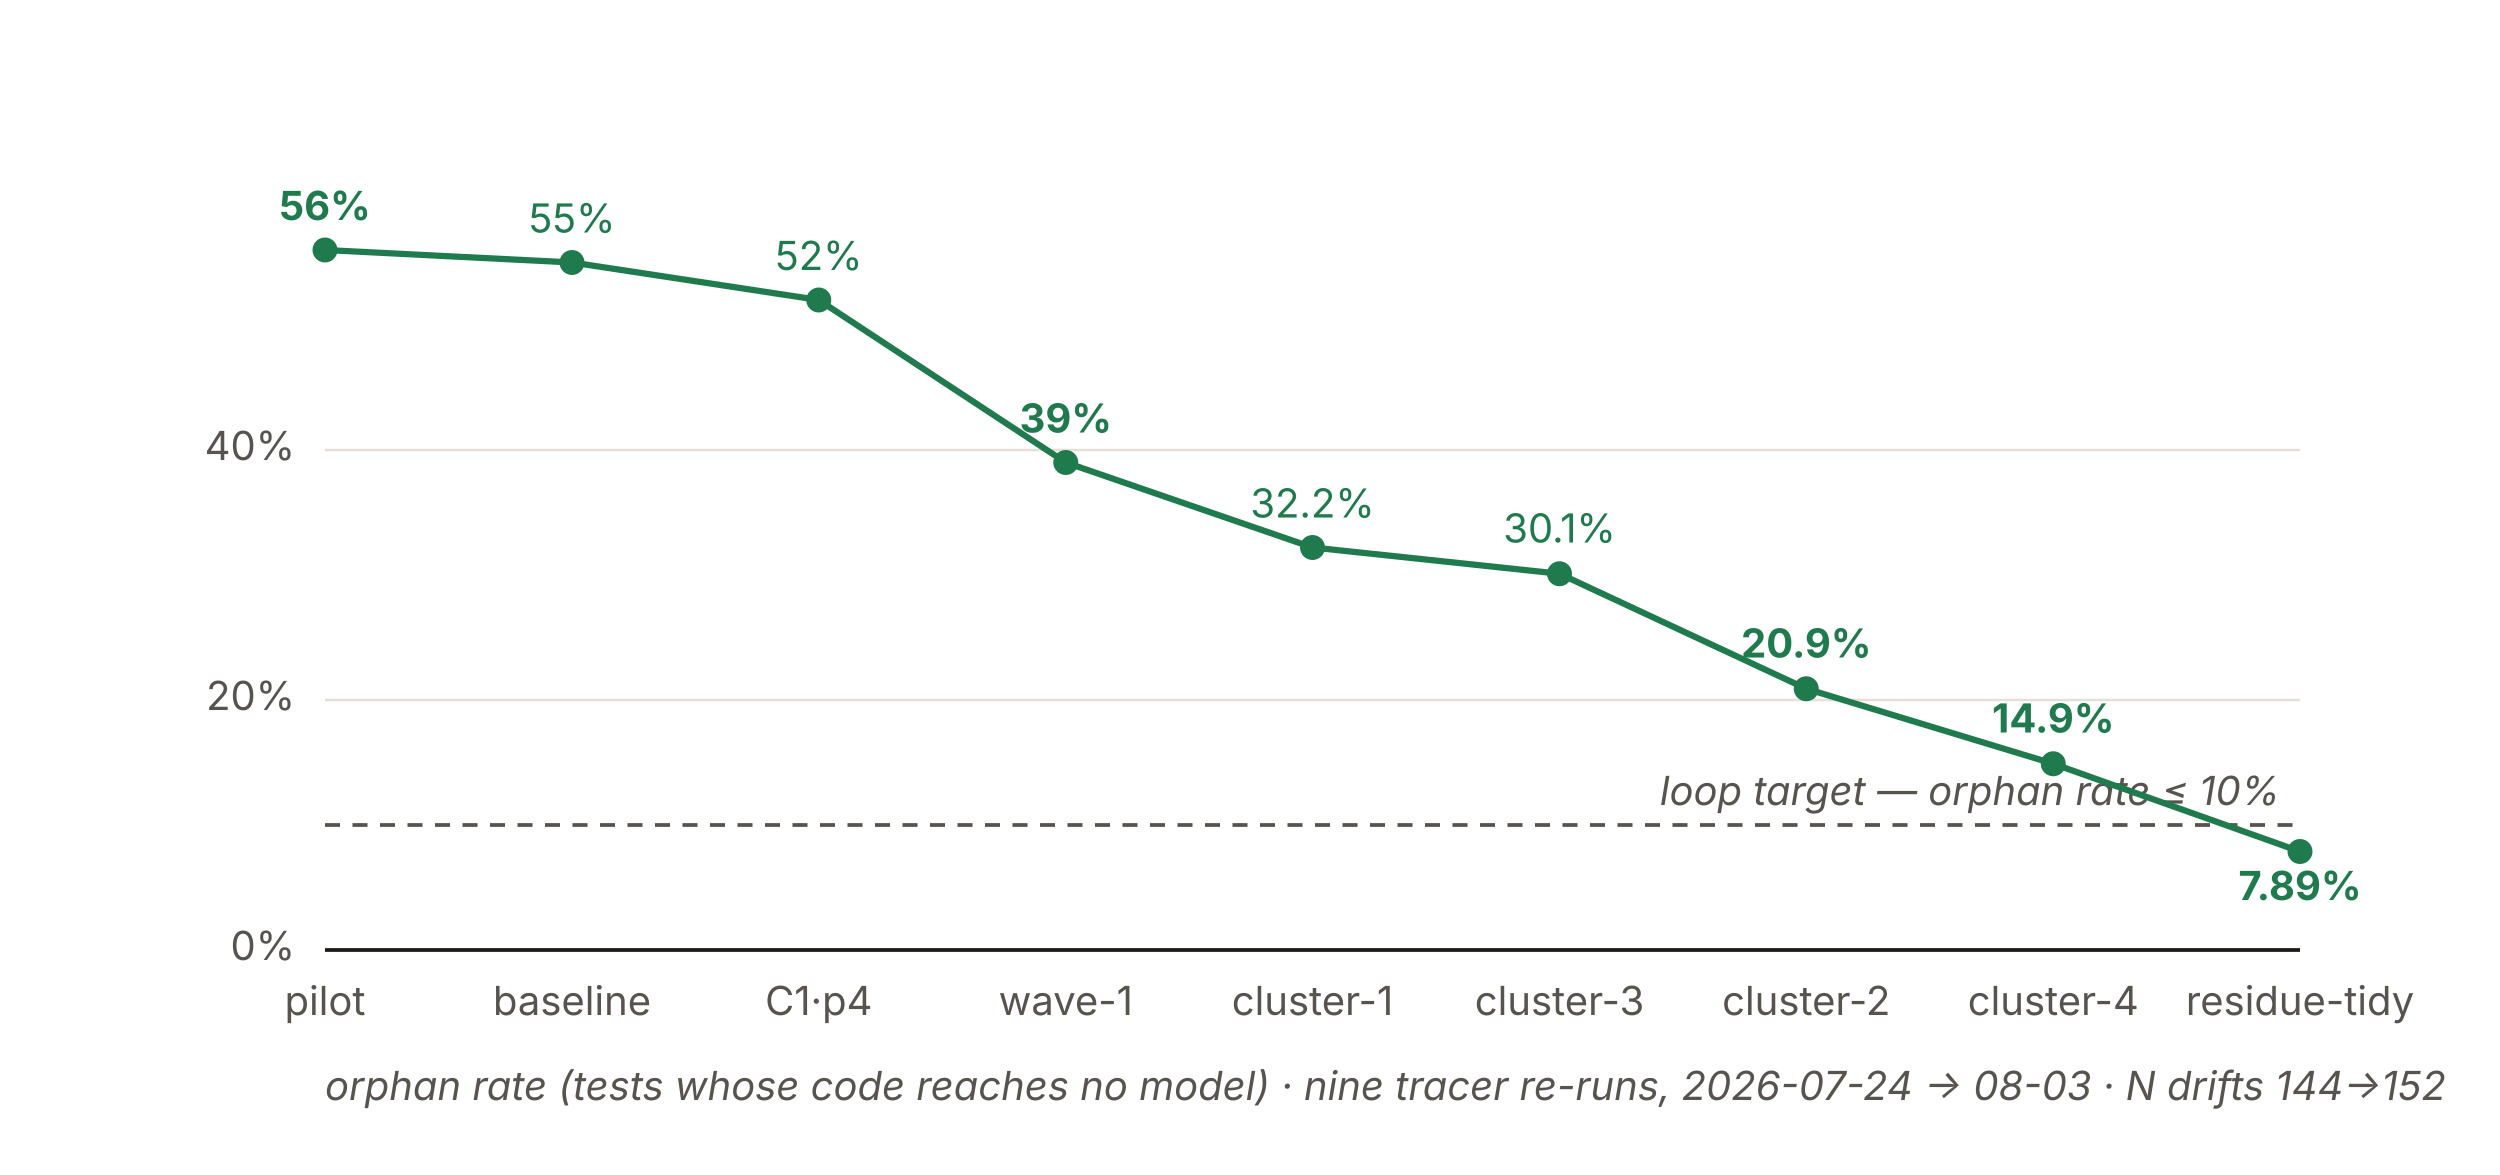
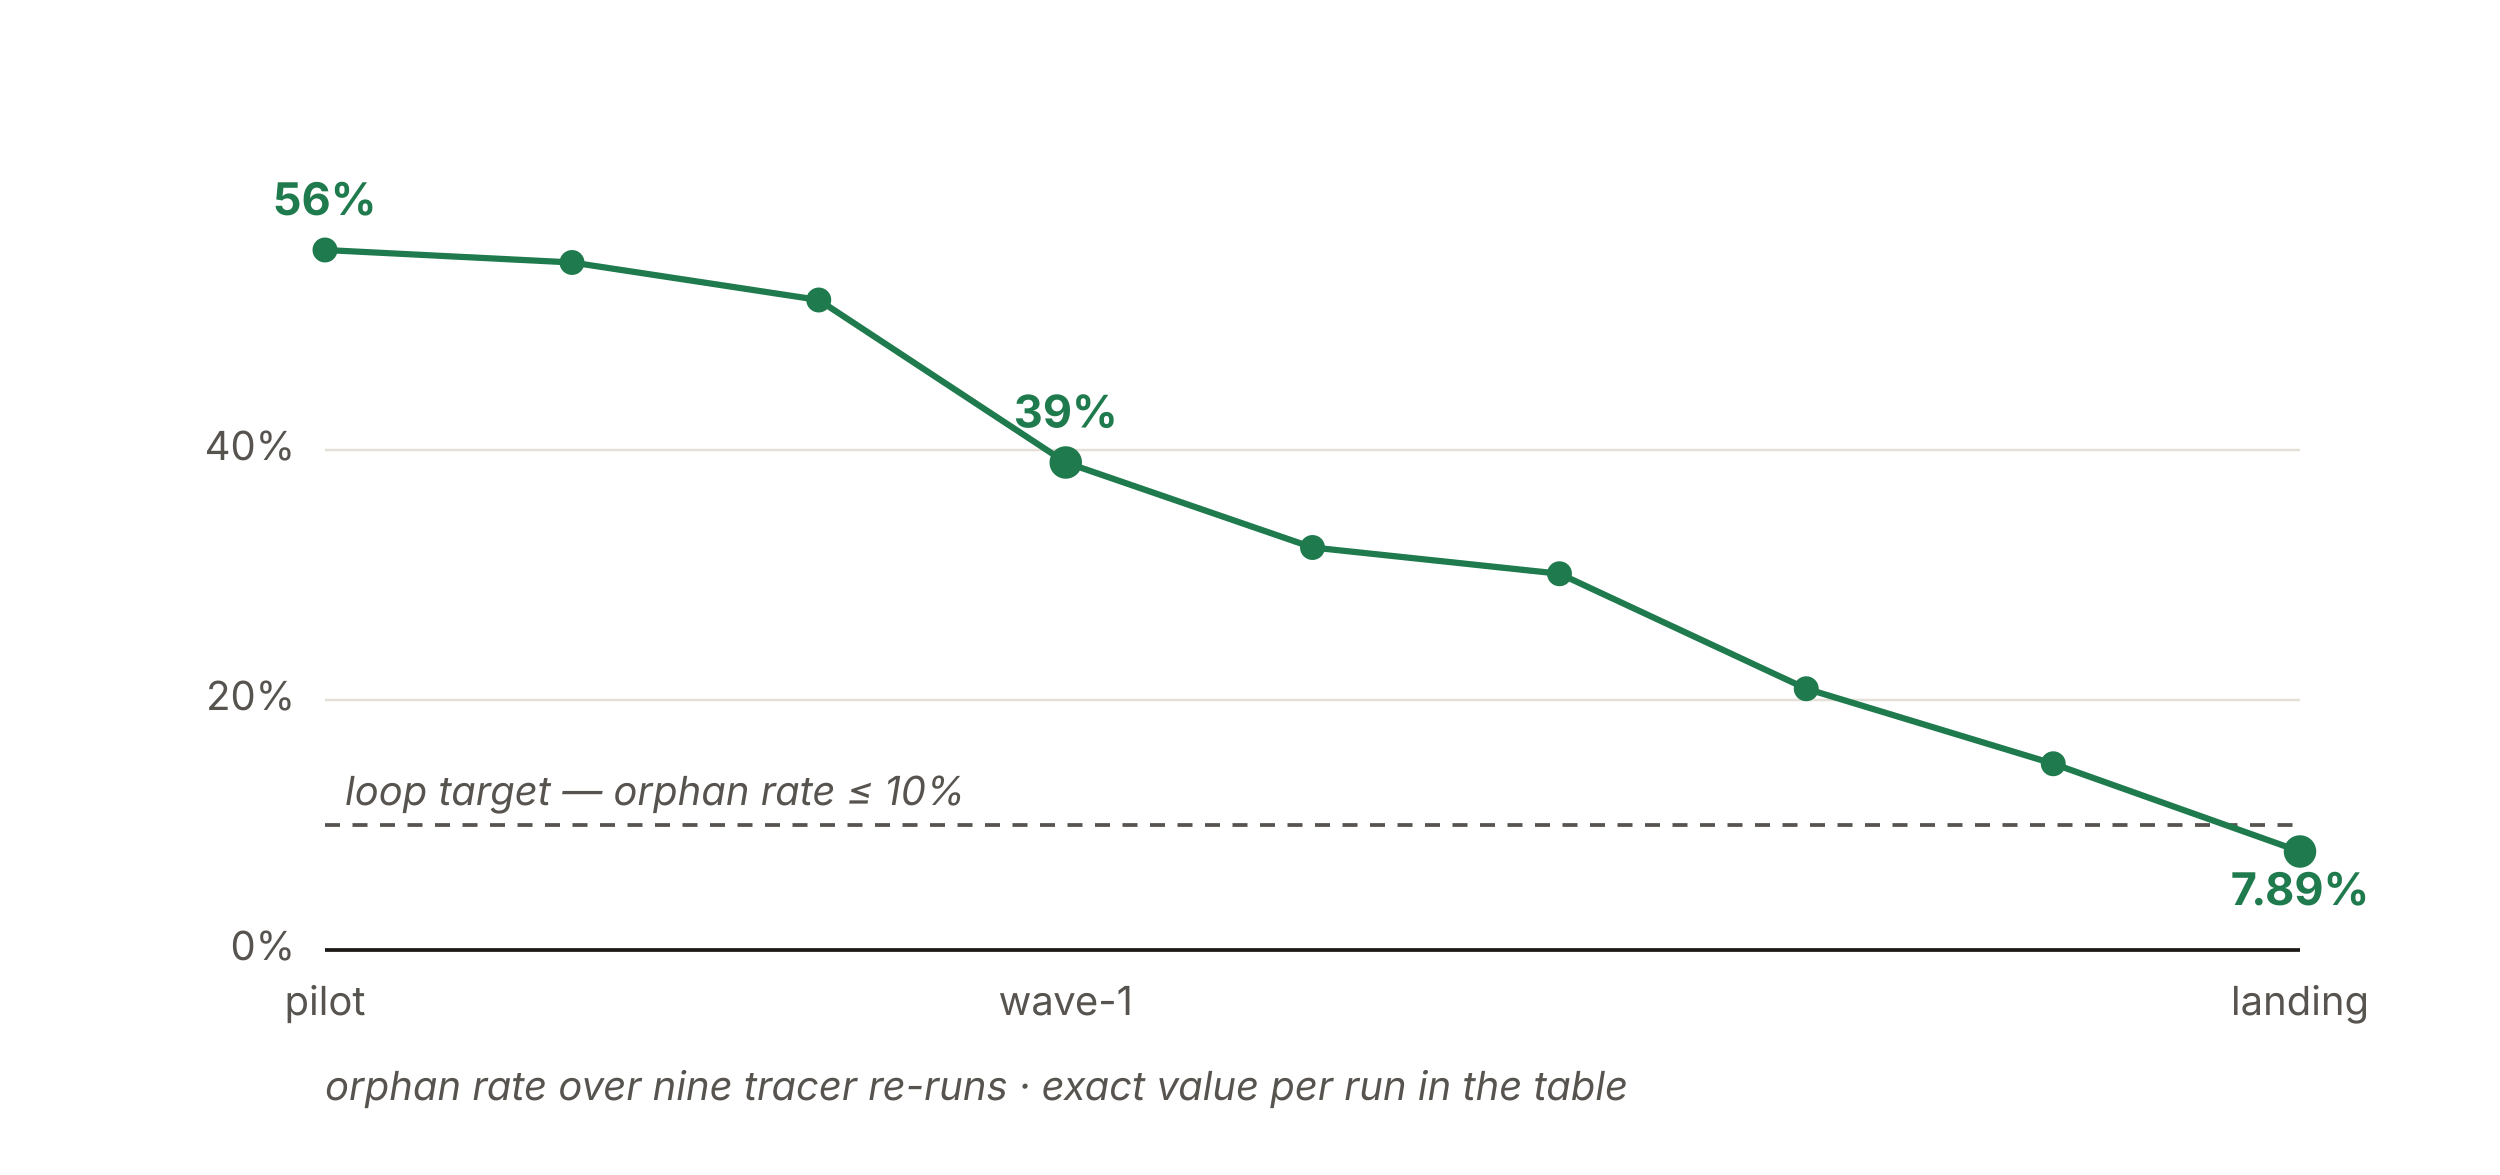
<svg xmlns="http://www.w3.org/2000/svg" viewBox="0 0 1000 470" role="img" aria-labelledby="mmTitle mmDesc" font-family="'Source Sans 3', -apple-system, 'Segoe UI', sans-serif">
  <line x1="130" y1="280" x2="920" y2="280" stroke="#e4e0d8" stroke-width="1" />
  <line x1="130" y1="180" x2="920" y2="180" stroke="#e4e0d8" stroke-width="1" />
  <text x="118" y="284" text-anchor="end" font-size="16" fill="#57534e">20%</text>
  <text x="118" y="184" text-anchor="end" font-size="16" fill="#57534e">40%</text>
  <text x="118" y="384" text-anchor="end" font-size="16" fill="#57534e">0%</text>
  <line x1="130" y1="380" x2="920" y2="380" stroke="#1c1917" stroke-width="1.5" />
  <line x1="130" y1="330" x2="920" y2="330" stroke="#57534e" stroke-width="1.5" stroke-dasharray="6 5" />
-   <text x="912" y="322" text-anchor="end" font-size="16" font-style="italic" fill="#57534e">loop target — orphan rate ≤ 10%</text>
+   <text x="138" y="322" text-anchor="start" font-size="16" font-style="italic" fill="#57534e">loop target — orphan rate ≤ 10%</text>
  <polyline points="130,100 228.8,105 327.5,120 426.3,185 525,219 623.8,229.5 722.5,275.5 821.3,305.5 920,340.6" fill="none" stroke="#1f7a4d" stroke-width="2.5" stroke-linejoin="round" stroke-linecap="round" />
  <circle cx="130" cy="100" r="5" fill="#1f7a4d" />
  <circle cx="228.8" cy="105" r="5" fill="#1f7a4d" />
  <circle cx="327.5" cy="120" r="5" fill="#1f7a4d" />
-   <circle cx="426.3" cy="185" r="5" fill="#1f7a4d" />
+   <circle cx="426.3" cy="185" r="6.5" fill="#1f7a4d" />
  <circle cx="525" cy="219" r="5" fill="#1f7a4d" />
  <circle cx="623.8" cy="229.5" r="5" fill="#1f7a4d" />
  <circle cx="722.5" cy="275.5" r="5" fill="#1f7a4d" />
  <circle cx="821.3" cy="305.5" r="5" fill="#1f7a4d" />
-   <circle cx="920" cy="340.6" r="5" fill="#1f7a4d" />
-   <text x="130" y="88" text-anchor="middle" font-size="16" font-weight="700" fill="#1f7a4d">56%</text>
-   <text x="228.8" y="93" text-anchor="middle" font-size="16" fill="#1f7a4d">55%</text>
-   <text x="327.5" y="108" text-anchor="middle" font-size="16" fill="#1f7a4d">52%</text>
-   <text x="426.3" y="173" text-anchor="middle" font-size="16" font-weight="700" fill="#1f7a4d">39%</text>
-   <text x="525" y="207" text-anchor="middle" font-size="16" fill="#1f7a4d">32.2%</text>
-   <text x="623.8" y="217" text-anchor="middle" font-size="16" fill="#1f7a4d">30.1%</text>
-   <text x="722.5" y="263" text-anchor="middle" font-size="16" font-weight="700" fill="#1f7a4d">20.9%</text>
-   <text x="821.3" y="293" text-anchor="middle" font-size="16" font-weight="700" fill="#1f7a4d">14.9%</text>
-   <text x="920" y="360" text-anchor="middle" font-size="16" font-weight="700" fill="#1f7a4d">7.89%</text>
+   <circle cx="920" cy="340.6" r="6.5" fill="#1f7a4d" />
+   <text x="130" y="86" text-anchor="middle" font-size="18" font-weight="700" fill="#1f7a4d">56%</text>
+   <text x="426.3" y="171" text-anchor="middle" font-size="18" font-weight="700" fill="#1f7a4d">39%</text>
+   <text x="920" y="362" text-anchor="middle" font-size="18" font-weight="700" fill="#1f7a4d">7.89%</text>
  <text x="130" y="406" text-anchor="middle" font-size="16" fill="#57534e">pilot</text>
-   <text x="228.8" y="406" text-anchor="middle" font-size="16" fill="#57534e">baseline</text>
-   <text x="327.5" y="406" text-anchor="middle" font-size="16" fill="#57534e">C1·p4</text>
  <text x="426.3" y="406" text-anchor="middle" font-size="16" fill="#57534e">wave-1</text>
-   <text x="525" y="406" text-anchor="middle" font-size="16" fill="#57534e">cluster-1</text>
-   <text x="623.8" y="406" text-anchor="middle" font-size="16" fill="#57534e">cluster-3</text>
-   <text x="722.5" y="406" text-anchor="middle" font-size="16" fill="#57534e">cluster-2</text>
-   <text x="821.3" y="406" text-anchor="middle" font-size="16" fill="#57534e">cluster-4</text>
-   <text x="920" y="406" text-anchor="middle" font-size="16" fill="#57534e">residue-tidy</text>
-   <text x="130" y="440" text-anchor="start" font-size="16" font-style="italic" fill="#57534e">orphan rate (tests whose code reaches no model) · nine tracer re-runs, 2026-07-24 → 08-03 · N drifts 144→152</text>
+   <text x="920" y="406" text-anchor="middle" font-size="16" fill="#57534e">landing</text>
+   <text x="130" y="440" text-anchor="start" font-size="16" font-style="italic" fill="#57534e">orphan rate over nine tracer re-runs · exact value per run in the table</text>
</svg>
